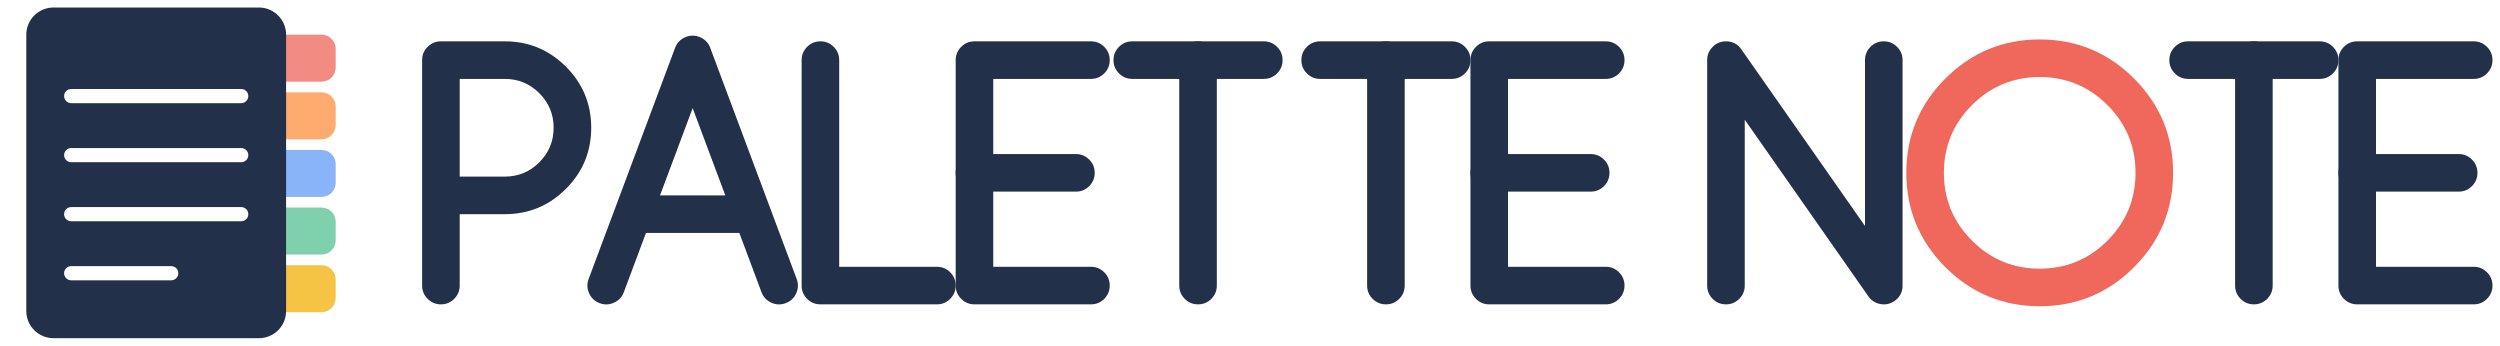
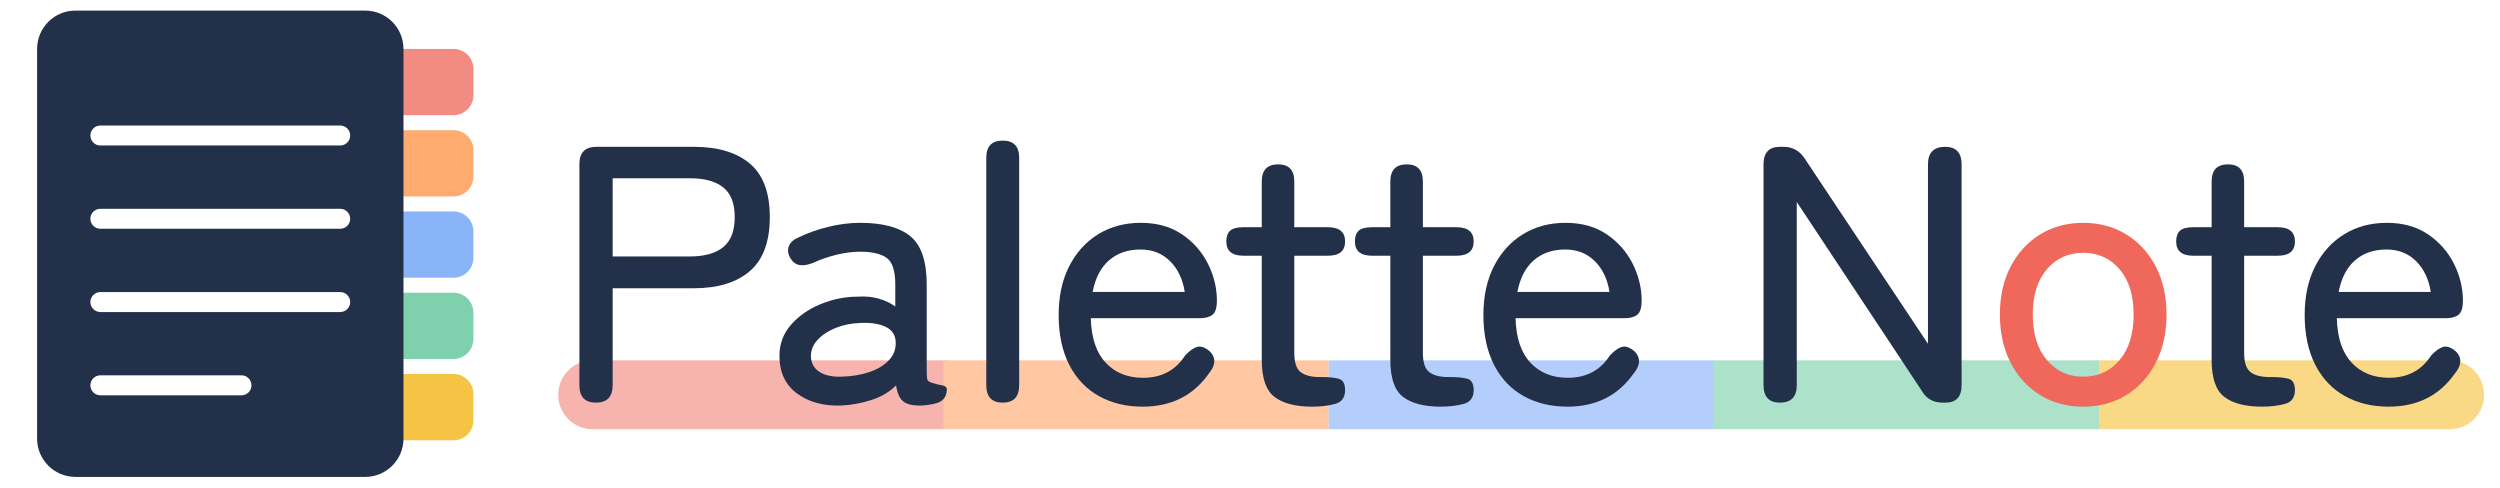
- <svg xmlns="http://www.w3.org/2000/svg" viewBox="-14.0 -32.0 1330.686 184">
+ <svg xmlns="http://www.w3.org/2000/svg" viewBox="-14.0 -32.0 943.571 184">
  <path fill="#F28B82" d="M126.971,-13.543 L157.143,-13.543 C161.309,-13.543 164.686,-10.166 164.686,-6 L164.686,3.931 C164.686,8.097 161.309,11.474 157.143,11.474 L126.971,11.474 C122.806,11.474 119.429,8.097 119.429,3.931 L119.429,-6 C119.429,-10.166 122.806,-13.543 126.971,-13.543 Z" />
  <path fill="#FFAB70" d="M126.971,17.131 L157.143,17.131 C161.309,17.131 164.686,20.508 164.686,24.674 L164.686,34.606 C164.686,38.772 161.309,42.149 157.143,42.149 L126.971,42.149 C122.806,42.149 119.429,38.772 119.429,34.606 L119.429,24.674 C119.429,20.508 122.806,17.131 126.971,17.131 Z" />
  <path fill="#8AB4F8" d="M126.971,47.806 L157.143,47.806 C161.309,47.806 164.686,51.183 164.686,55.349 L164.686,65.28 C164.686,69.446 161.309,72.823 157.143,72.823 L126.971,72.823 C122.806,72.823 119.429,69.446 119.429,65.28 L119.429,55.349 C119.429,51.183 122.806,47.806 126.971,47.806 Z" />
  <path fill="#7FD1AE" d="M126.971,78.48 L157.143,78.48 C161.309,78.48 164.686,81.857 164.686,86.023 L164.686,95.954 C164.686,100.12 161.309,103.497 157.143,103.497 L126.971,103.497 C122.806,103.497 119.429,100.12 119.429,95.954 L119.429,86.023 C119.429,81.857 122.806,78.48 126.971,78.48 Z" />
  <path fill="#F6C445" d="M126.971,109.154 L157.143,109.154 C161.309,109.154 164.686,112.531 164.686,116.697 L164.686,126.629 C164.686,130.794 161.309,134.171 157.143,134.171 L126.971,134.171 C122.806,134.171 119.429,130.794 119.429,126.629 L119.429,116.697 C119.429,112.531 122.806,109.154 126.971,109.154 Z" />
  <path fill="#22304A" d="M14.457,-28 L123.829,-28 C131.813,-28 138.286,-21.527 138.286,-13.543 L138.286,133.543 C138.286,141.527 131.813,148 123.829,148 L14.457,148 C6.473,148 0,141.527 0,133.543 L0,-13.543 C0,-21.527 6.473,-28 14.457,-28 Z M23.886,15.371 C21.803,15.371 20.114,17.06 20.114,19.143 C20.114,21.226 21.803,22.914 23.886,22.914 L114.4,22.914 C116.483,22.914 118.171,21.226 118.171,19.143 C118.171,17.06 116.483,15.371 114.4,15.371 Z M23.886,46.8 C21.803,46.8 20.114,48.488 20.114,50.571 C20.114,52.654 21.803,54.343 23.886,54.343 L114.4,54.343 C116.483,54.343 118.171,52.654 118.171,50.571 C118.171,48.488 116.483,46.8 114.4,46.8 Z M23.886,78.229 C21.803,78.229 20.114,79.917 20.114,82 C20.114,84.083 21.803,85.771 23.886,85.771 L114.4,85.771 C116.483,85.771 118.171,84.083 118.171,82 C118.171,79.917 116.483,78.229 114.4,78.229 Z M23.886,109.657 C21.803,109.657 20.114,111.346 20.114,113.429 C20.114,115.512 21.803,117.2 23.886,117.2 L77.138,117.2 C79.221,117.2 80.91,115.511 80.91,113.429 C80.91,111.346 79.221,109.657 77.138,109.657 Z" />
-   <path fill="#22304A" d="M210.686,120 L210.686,0 Q210.686,-4.142 213.615,-7.071 Q216.544,-10 220.686,-10 L254.686,-10 Q273.74,-10 287.213,3.473 Q300.686,16.946 300.686,36 Q300.686,55.054 287.213,68.527 Q273.74,82 254.686,82 L230.686,82 L230.686,120 Q230.686,124.142 227.757,127.071 Q224.828,130 220.686,130 Q216.544,130 213.615,127.071 Q210.686,124.142 210.686,120 Z M230.686,62 L254.686,62 Q265.455,62 273.07,54.385 Q280.686,46.77 280.686,36 Q280.686,25.23 273.07,17.615 Q265.455,10 254.686,10 L230.686,10 L230.686,62 Z" />
-   <path fill="#22304A" d="M299.319,116.497 L345.319,-6.503 Q346.77,-10.383 350.54,-12.1 Q354.309,-13.817 358.189,-12.366 Q362.456,-10.77 364.052,-6.503 L410.052,116.497 Q411.503,120.377 409.786,124.146 Q408.068,127.915 404.189,129.366 Q400.309,130.817 396.54,129.1 Q392.77,127.383 391.319,123.503 L354.686,25.548 L318.052,123.503 Q316.601,127.383 312.832,129.1 Q309.062,130.817 305.183,129.366 Q301.303,127.915 299.586,124.146 Q297.868,120.377 299.319,116.497 Z" />
-   <path fill="#22304A" d="M327.686,72 L381.686,72 Q385.828,72 388.757,74.929 Q391.686,77.858 391.686,82 Q391.686,86.142 388.757,89.071 Q385.828,92 381.686,92 L327.686,92 Q323.544,92 320.615,89.071 Q317.686,86.142 317.686,82 Q317.686,77.858 320.615,74.929 Q323.544,72 327.686,72 Z" />
-   <path fill="#22304A" d="M432.686,0 L432.686,110 L484.686,110 Q488.828,110 491.757,112.929 Q494.686,115.858 494.686,120 Q494.686,124.142 491.757,127.071 Q488.828,130 484.686,130 L422.686,130 Q418.544,130 415.615,127.071 Q412.686,124.142 412.686,120 L412.686,0 Q412.686,-4.142 415.615,-7.071 Q418.544,-10 422.686,-10 Q426.828,-10 429.757,-7.071 Q432.686,-4.142 432.686,0 Z" />
-   <path fill="#22304A" d="M566.686,10 L514.686,10 L514.686,110 L566.686,110 Q570.828,110 573.757,112.929 Q576.686,115.858 576.686,120 Q576.686,124.142 573.757,127.071 Q570.828,130 566.686,130 L504.686,130 Q500.544,130 497.615,127.071 Q494.686,124.142 494.686,120 L494.686,0 Q494.686,-4.142 497.615,-7.071 Q500.544,-10 504.686,-10 L566.686,-10 Q570.828,-10 573.757,-7.071 Q576.686,-4.142 576.686,0 Q576.686,4.142 573.757,7.071 Q570.828,10 566.686,10 Z" />
-   <path fill="#22304A" d="M504.686,50 L558.686,50 Q562.828,50 565.757,52.929 Q568.686,55.858 568.686,60 Q568.686,64.142 565.757,67.071 Q562.828,70 558.686,70 L504.686,70 Q500.544,70 497.615,67.071 Q494.686,64.142 494.686,60 Q494.686,55.858 497.615,52.929 Q500.544,50 504.686,50 Z" />
-   <path fill="#22304A" d="M588.686,-10 L658.686,-10 Q662.828,-10 665.757,-7.071 Q668.686,-4.142 668.686,0 Q668.686,4.142 665.757,7.071 Q662.828,10 658.686,10 L588.686,10 Q584.544,10 581.615,7.071 Q578.686,4.142 578.686,0 Q578.686,-4.142 581.615,-7.071 Q584.544,-10 588.686,-10 Z" />
-   <path fill="#22304A" d="M633.686,0 L633.686,120 Q633.686,124.142 630.757,127.071 Q627.828,130 623.686,130 Q619.544,130 616.615,127.071 Q613.686,124.142 613.686,120 L613.686,0 Q613.686,-4.142 616.615,-7.071 Q619.544,-10 623.686,-10 Q627.828,-10 630.757,-7.071 Q633.686,-4.142 633.686,0 Z" />
-   <path fill="#22304A" d="M688.686,-10 L758.686,-10 Q762.828,-10 765.757,-7.071 Q768.686,-4.142 768.686,0 Q768.686,4.142 765.757,7.071 Q762.828,10 758.686,10 L688.686,10 Q684.544,10 681.615,7.071 Q678.686,4.142 678.686,0 Q678.686,-4.142 681.615,-7.071 Q684.544,-10 688.686,-10 Z" />
-   <path fill="#22304A" d="M733.686,0 L733.686,120 Q733.686,124.142 730.757,127.071 Q727.828,130 723.686,130 Q719.544,130 716.615,127.071 Q713.686,124.142 713.686,120 L713.686,0 Q713.686,-4.142 716.615,-7.071 Q719.544,-10 723.686,-10 Q727.828,-10 730.757,-7.071 Q733.686,-4.142 733.686,0 Z" />
-   <path fill="#22304A" d="M840.686,10 L788.686,10 L788.686,110 L840.686,110 Q844.828,110 847.757,112.929 Q850.686,115.858 850.686,120 Q850.686,124.142 847.757,127.071 Q844.828,130 840.686,130 L778.686,130 Q774.544,130 771.615,127.071 Q768.686,124.142 768.686,120 L768.686,0 Q768.686,-4.142 771.615,-7.071 Q774.544,-10 778.686,-10 L840.686,-10 Q844.828,-10 847.757,-7.071 Q850.686,-4.142 850.686,0 Q850.686,4.142 847.757,7.071 Q844.828,10 840.686,10 Z" />
-   <path fill="#22304A" d="M778.686,50 L832.686,50 Q836.828,50 839.757,52.929 Q842.686,55.858 842.686,60 Q842.686,64.142 839.757,67.071 Q836.828,70 832.686,70 L778.686,70 Q774.544,70 771.615,67.071 Q768.686,64.142 768.686,60 Q768.686,55.858 771.615,52.929 Q774.544,50 778.686,50 Z" />
-   <path fill="#22304A" d="M894.686,120 L894.686,0 Q894.686,-4.142 897.615,-7.071 Q900.544,-10 904.686,-10 Q909.892,-10 912.878,-5.735 L978.686,88.276 L978.686,0 Q978.686,-4.142 981.615,-7.071 Q984.544,-10 988.686,-10 Q992.828,-10 995.757,-7.071 Q998.686,-4.142 998.686,0 L998.686,120 Q998.686,125.207 994.42,128.192 Q991.027,130.568 986.948,129.848 Q982.869,129.128 980.493,125.735 L914.686,31.724 L914.686,120 Q914.686,124.142 911.757,127.071 Q908.828,130 904.686,130 Q900.544,130 897.615,127.071 Q894.686,124.142 894.686,120 Z" />
-   <path fill="#F0675B" d="M1000.686,60 Q1000.686,30.591 1021.481,9.795 Q1042.277,-11 1071.686,-11 Q1101.095,-11 1121.89,9.795 Q1142.686,30.591 1142.686,60 Q1142.686,89.409 1121.89,110.205 Q1101.095,131 1071.686,131 Q1042.277,131 1021.481,110.205 Q1000.686,89.409 1000.686,60 Z M1020.686,60 Q1020.686,81.125 1035.623,96.062 Q1050.561,111 1071.686,111 Q1092.811,111 1107.748,96.062 Q1122.686,81.125 1122.686,60 Q1122.686,38.875 1107.748,23.938 Q1092.811,9 1071.686,9 Q1050.561,9 1035.623,23.938 Q1020.686,38.875 1020.686,60 Z" />
-   <path fill="#22304A" d="M1150.686,-10 L1220.686,-10 Q1224.828,-10 1227.757,-7.071 Q1230.686,-4.142 1230.686,0 Q1230.686,4.142 1227.757,7.071 Q1224.828,10 1220.686,10 L1150.686,10 Q1146.544,10 1143.615,7.071 Q1140.686,4.142 1140.686,0 Q1140.686,-4.142 1143.615,-7.071 Q1146.544,-10 1150.686,-10 Z" />
-   <path fill="#22304A" d="M1195.686,0 L1195.686,120 Q1195.686,124.142 1192.757,127.071 Q1189.828,130 1185.686,130 Q1181.544,130 1178.615,127.071 Q1175.686,124.142 1175.686,120 L1175.686,0 Q1175.686,-4.142 1178.615,-7.071 Q1181.544,-10 1185.686,-10 Q1189.828,-10 1192.757,-7.071 Q1195.686,-4.142 1195.686,0 Z" />
-   <path fill="#22304A" d="M1302.686,10 L1250.686,10 L1250.686,110 L1302.686,110 Q1306.828,110 1309.757,112.929 Q1312.686,115.858 1312.686,120 Q1312.686,124.142 1309.757,127.071 Q1306.828,130 1302.686,130 L1240.686,130 Q1236.544,130 1233.615,127.071 Q1230.686,124.142 1230.686,120 L1230.686,0 Q1230.686,-4.142 1233.615,-7.071 Q1236.544,-10 1240.686,-10 L1302.686,-10 Q1306.828,-10 1309.757,-7.071 Q1312.686,-4.142 1312.686,0 Q1312.686,4.142 1309.757,7.071 Q1306.828,10 1302.686,10 Z" />
-   <path fill="#22304A" d="M1240.686,50 L1294.686,50 Q1298.828,50 1301.757,52.929 Q1304.686,55.858 1304.686,60 Q1304.686,64.142 1301.757,67.071 Q1298.828,70 1294.686,70 L1240.686,70 Q1236.544,70 1233.615,67.071 Q1230.686,64.142 1230.686,60 Q1230.686,55.858 1233.615,52.929 Q1236.544,50 1240.686,50 Z" />
+   <path fill="#F7B4AE" d="M209.686,104 L342.086,104 C349.265,104 355.086,109.82 355.086,117 L355.086,117 C355.086,124.18 349.265,130 342.086,130 L209.686,130 C202.506,130 196.686,124.18 196.686,117 L196.686,117 C196.686,109.82 202.506,104 209.686,104 Z" />
+   <path fill="#F9D986" d="M778.186,104 L910.586,104 C917.765,104 923.586,109.82 923.586,117 L923.586,117 C923.586,124.18 917.765,130 910.586,130 L778.186,130 C771.006,130 765.186,124.18 765.186,117 L765.186,117 C765.186,109.82 771.006,104 778.186,104 Z" />
+   <path fill="#FFC8A2" d="M342.086,104 L487.486,104 L487.486,130 L342.086,130 L342.086,104 Z" />
+   <path fill="#B3CEFA" d="M487.486,104 L632.886,104 L632.886,130 L487.486,130 L487.486,104 Z" />
+   <path fill="#ACE1CA" d="M632.786,104 L778.186,104 L778.186,130 L632.786,130 L632.786,104 Z" />
+   <path fill="#22304A" d="M210.893,119.966 Q204.686,119.966 204.686,113.345 L204.686,29.897 Q204.686,23.414 211.168,23.414 L247.858,23.414 Q261.513,23.414 269.031,29.759 Q276.548,36.103 276.548,49.897 Q276.548,63.828 269.031,70.31 Q261.513,76.793 247.858,76.793 L217.237,76.793 L217.237,113.345 Q217.237,119.966 210.893,119.966 Z M217.237,64.793 L246.341,64.793 Q254.617,64.793 258.962,61.276 Q263.306,57.759 263.306,49.897 Q263.306,42.172 258.962,38.724 Q254.617,35.276 246.341,35.276 L217.237,35.276 Z" />
+   <path fill="#22304A" d="M303.358,121.069 Q293.289,121.345 286.737,116.448 Q280.186,111.552 280.186,102.31 Q280.186,95.552 284.531,90.586 Q288.875,85.621 295.703,82.793 Q302.531,79.966 309.841,79.966 Q314.117,79.69 317.703,80.724 Q321.289,81.759 323.91,83.69 L323.91,75.414 Q323.91,67.69 320.668,65.345 Q317.427,63 310.668,63 Q306.393,63 301.634,64.172 Q296.875,65.345 292.737,67.276 Q289.841,68.379 287.772,68.034 Q285.703,67.69 284.324,65.483 Q282.944,63.138 283.703,61 Q284.462,58.862 287.358,57.621 Q292.462,55.138 298.6,53.621 Q304.737,52.103 310.668,52.103 Q323.358,52.103 329.565,57.138 Q335.772,62.172 335.772,75.414 L335.772,108.655 Q335.772,110.862 336.117,111.483 Q336.462,112.103 337.841,112.517 Q339.496,113.069 341.427,113.414 Q343.358,113.759 343.358,114.862 Q343.358,119.414 338.668,120.379 Q335.634,121.069 333.151,121.069 Q328.737,121.069 326.806,119.414 Q324.875,117.759 324.186,113.483 Q320.462,117.207 314.806,119 Q309.151,120.793 303.358,121.069 Z M303.496,110.172 Q309.289,110.034 314.048,108.448 Q318.806,106.862 321.565,103.897 Q324.324,100.931 324.048,96.793 Q323.772,92.931 320.117,91.276 Q316.462,89.621 310.806,89.897 Q305.703,90.034 301.427,91.759 Q297.151,93.483 294.6,96.241 Q292.048,99 292.048,102.448 Q292.186,106.31 295.22,108.31 Q298.255,110.31 303.496,110.172 Z" />
+   <path fill="#22304A" d="M364.457,119.966 Q358.25,119.966 358.25,113.345 L358.25,27.552 Q358.25,21.069 364.457,21.069 Q370.664,21.069 370.664,27.552 L370.664,113.345 Q370.664,119.966 364.457,119.966 Z" />
+   <path fill="#22304A" d="M417.289,121.483 Q407.91,121.483 400.737,117.483 Q393.565,113.483 389.565,105.69 Q385.565,97.897 385.565,86.862 Q385.565,76.241 389.565,68.448 Q393.565,60.655 400.53,56.379 Q407.496,52.103 416.599,52.103 Q425.703,52.103 432.117,56.448 Q438.53,60.793 441.91,67.552 Q445.289,74.31 445.289,81.483 Q445.289,85.483 443.634,86.793 Q441.979,88.103 438.806,88.103 L397.703,88.103 Q397.979,99.138 403.289,104.862 Q408.599,110.586 417.427,110.586 Q427.91,110.586 433.289,102.172 Q435.496,99.828 437.427,99.069 Q439.358,98.31 441.565,99.828 Q443.91,101.345 444.255,103.69 Q444.599,106.034 442.392,108.793 Q437.841,115.276 431.565,118.379 Q425.289,121.483 417.289,121.483 Z M398.392,78.172 L433.151,78.172 Q432.048,71 427.634,66.586 Q423.22,62.172 416.461,62.172 Q409.289,62.172 404.599,66.241 Q399.91,70.31 398.392,78.172 Z" />
+   <path fill="#22304A" d="M481.26,121.483 Q471.881,121.483 467.053,117.828 Q462.225,114.172 462.225,103.828 L462.225,64.517 L455.329,64.517 Q448.846,64.517 448.846,59.138 Q448.846,56.379 450.294,55.069 Q451.743,53.759 455.329,53.759 L462.225,53.759 L462.225,36.517 Q462.225,30.034 468.432,30.034 Q474.501,30.034 474.501,36.517 L474.501,53.759 L487.191,53.759 Q493.674,53.759 493.674,59.138 Q493.674,64.517 487.191,64.517 L474.501,64.517 L474.501,101.207 Q474.501,106.586 476.915,108.448 Q479.329,110.31 484.156,110.31 Q484.432,110.31 484.984,110.31 Q488.708,110.31 491.191,110.931 Q493.674,111.552 493.674,115.276 Q493.674,119.414 489.881,120.448 Q486.088,121.483 481.26,121.483 Z" />
+   <path fill="#22304A" d="M529.791,121.483 Q520.412,121.483 515.584,117.828 Q510.757,114.172 510.757,103.828 L510.757,64.517 L503.86,64.517 Q497.377,64.517 497.377,59.138 Q497.377,56.379 498.826,55.069 Q500.274,53.759 503.86,53.759 L510.757,53.759 L510.757,36.517 Q510.757,30.034 516.964,30.034 Q523.033,30.034 523.033,36.517 L523.033,53.759 L535.722,53.759 Q542.205,53.759 542.205,59.138 Q542.205,64.517 535.722,64.517 L523.033,64.517 L523.033,101.207 Q523.033,106.586 525.446,108.448 Q527.86,110.31 532.688,110.31 Q532.964,110.31 533.515,110.31 Q537.239,110.31 539.722,110.931 Q542.205,111.552 542.205,115.276 Q542.205,119.414 538.412,120.448 Q534.619,121.483 529.791,121.483 Z" />
+   <path fill="#22304A" d="M577.602,121.483 Q568.222,121.483 561.05,117.483 Q553.877,113.483 549.877,105.69 Q545.877,97.897 545.877,86.862 Q545.877,76.241 549.877,68.448 Q553.877,60.655 560.843,56.379 Q567.808,52.103 576.912,52.103 Q586.015,52.103 592.429,56.448 Q598.843,60.793 602.222,67.552 Q605.602,74.31 605.602,81.483 Q605.602,85.483 603.946,86.793 Q602.291,88.103 599.119,88.103 L558.015,88.103 Q558.291,99.138 563.602,104.862 Q568.912,110.586 577.739,110.586 Q588.222,110.586 593.602,102.172 Q595.808,99.828 597.739,99.069 Q599.67,98.31 601.877,99.828 Q604.222,101.345 604.567,103.69 Q604.912,106.034 602.705,108.793 Q598.153,115.276 591.877,118.379 Q585.602,121.483 577.602,121.483 Z M558.705,78.172 L593.464,78.172 Q592.36,71 587.946,66.586 Q583.533,62.172 576.774,62.172 Q569.602,62.172 564.912,66.241 Q560.222,70.31 558.705,78.172 Z" />
+   <path fill="#22304A" d="M657.808,119.966 Q651.602,119.966 651.602,113.345 L651.602,30.034 Q651.602,23.414 657.808,23.414 L659.188,23.414 Q664.153,23.414 667.05,27.69 L713.67,97.759 L713.67,30.034 Q713.67,23.414 720.153,23.414 Q726.36,23.414 726.36,30.034 L726.36,113.345 Q726.36,119.966 720.291,119.966 L719.326,119.966 Q713.946,119.966 711.464,115.69 L664.153,44.241 L664.153,113.345 Q664.153,119.966 657.808,119.966 Z" />
+   <path fill="#F0675B" d="M772.264,121.483 Q763.161,121.483 756.057,117.138 Q748.954,112.793 744.885,104.931 Q740.816,97.069 740.816,86.724 Q740.816,76.379 744.885,68.586 Q748.954,60.793 756.057,56.448 Q763.161,52.103 772.264,52.103 Q781.368,52.103 788.471,56.448 Q795.575,60.793 799.644,68.586 Q803.713,76.379 803.713,86.724 Q803.713,97.069 799.644,104.931 Q795.575,112.793 788.471,117.138 Q781.368,121.483 772.264,121.483 Z M772.264,110.172 Q780.678,110.172 785.989,103.897 Q791.299,97.621 791.299,86.724 Q791.299,75.828 785.989,69.621 Q780.678,63.414 772.264,63.414 Q763.851,63.414 758.54,69.621 Q753.23,75.828 753.23,86.724 Q753.23,97.621 758.54,103.897 Q763.851,110.172 772.264,110.172 Z" />
+   <path fill="#22304A" d="M839.761,121.483 Q830.382,121.483 825.554,117.828 Q820.727,114.172 820.727,103.828 L820.727,64.517 L813.83,64.517 Q807.347,64.517 807.347,59.138 Q807.347,56.379 808.796,55.069 Q810.244,53.759 813.83,53.759 L820.727,53.759 L820.727,36.517 Q820.727,30.034 826.934,30.034 Q833.003,30.034 833.003,36.517 L833.003,53.759 L845.692,53.759 Q852.175,53.759 852.175,59.138 Q852.175,64.517 845.692,64.517 L833.003,64.517 L833.003,101.207 Q833.003,106.586 835.416,108.448 Q837.83,110.31 842.658,110.31 Q842.934,110.31 843.485,110.31 Q847.209,110.31 849.692,110.931 Q852.175,111.552 852.175,115.276 Q852.175,119.414 848.382,120.448 Q844.589,121.483 839.761,121.483 Z" />
+   <path fill="#22304A" d="M887.572,121.483 Q878.192,121.483 871.02,117.483 Q863.847,113.483 859.847,105.69 Q855.847,97.897 855.847,86.862 Q855.847,76.241 859.847,68.448 Q863.847,60.655 870.813,56.379 Q877.778,52.103 886.882,52.103 Q895.985,52.103 902.399,56.448 Q908.813,60.793 912.192,67.552 Q915.572,74.31 915.572,81.483 Q915.572,85.483 913.916,86.793 Q912.261,88.103 909.089,88.103 L867.985,88.103 Q868.261,99.138 873.572,104.862 Q878.882,110.586 887.709,110.586 Q898.192,110.586 903.572,102.172 Q905.778,99.828 907.709,99.069 Q909.64,98.31 911.847,99.828 Q914.192,101.345 914.537,103.69 Q914.882,106.034 912.675,108.793 Q908.123,115.276 901.847,118.379 Q895.572,121.483 887.572,121.483 Z M868.675,78.172 L903.434,78.172 Q902.33,71 897.916,66.586 Q893.503,62.172 886.744,62.172 Q879.572,62.172 874.882,66.241 Q870.192,70.31 868.675,78.172 Z" />
</svg>
